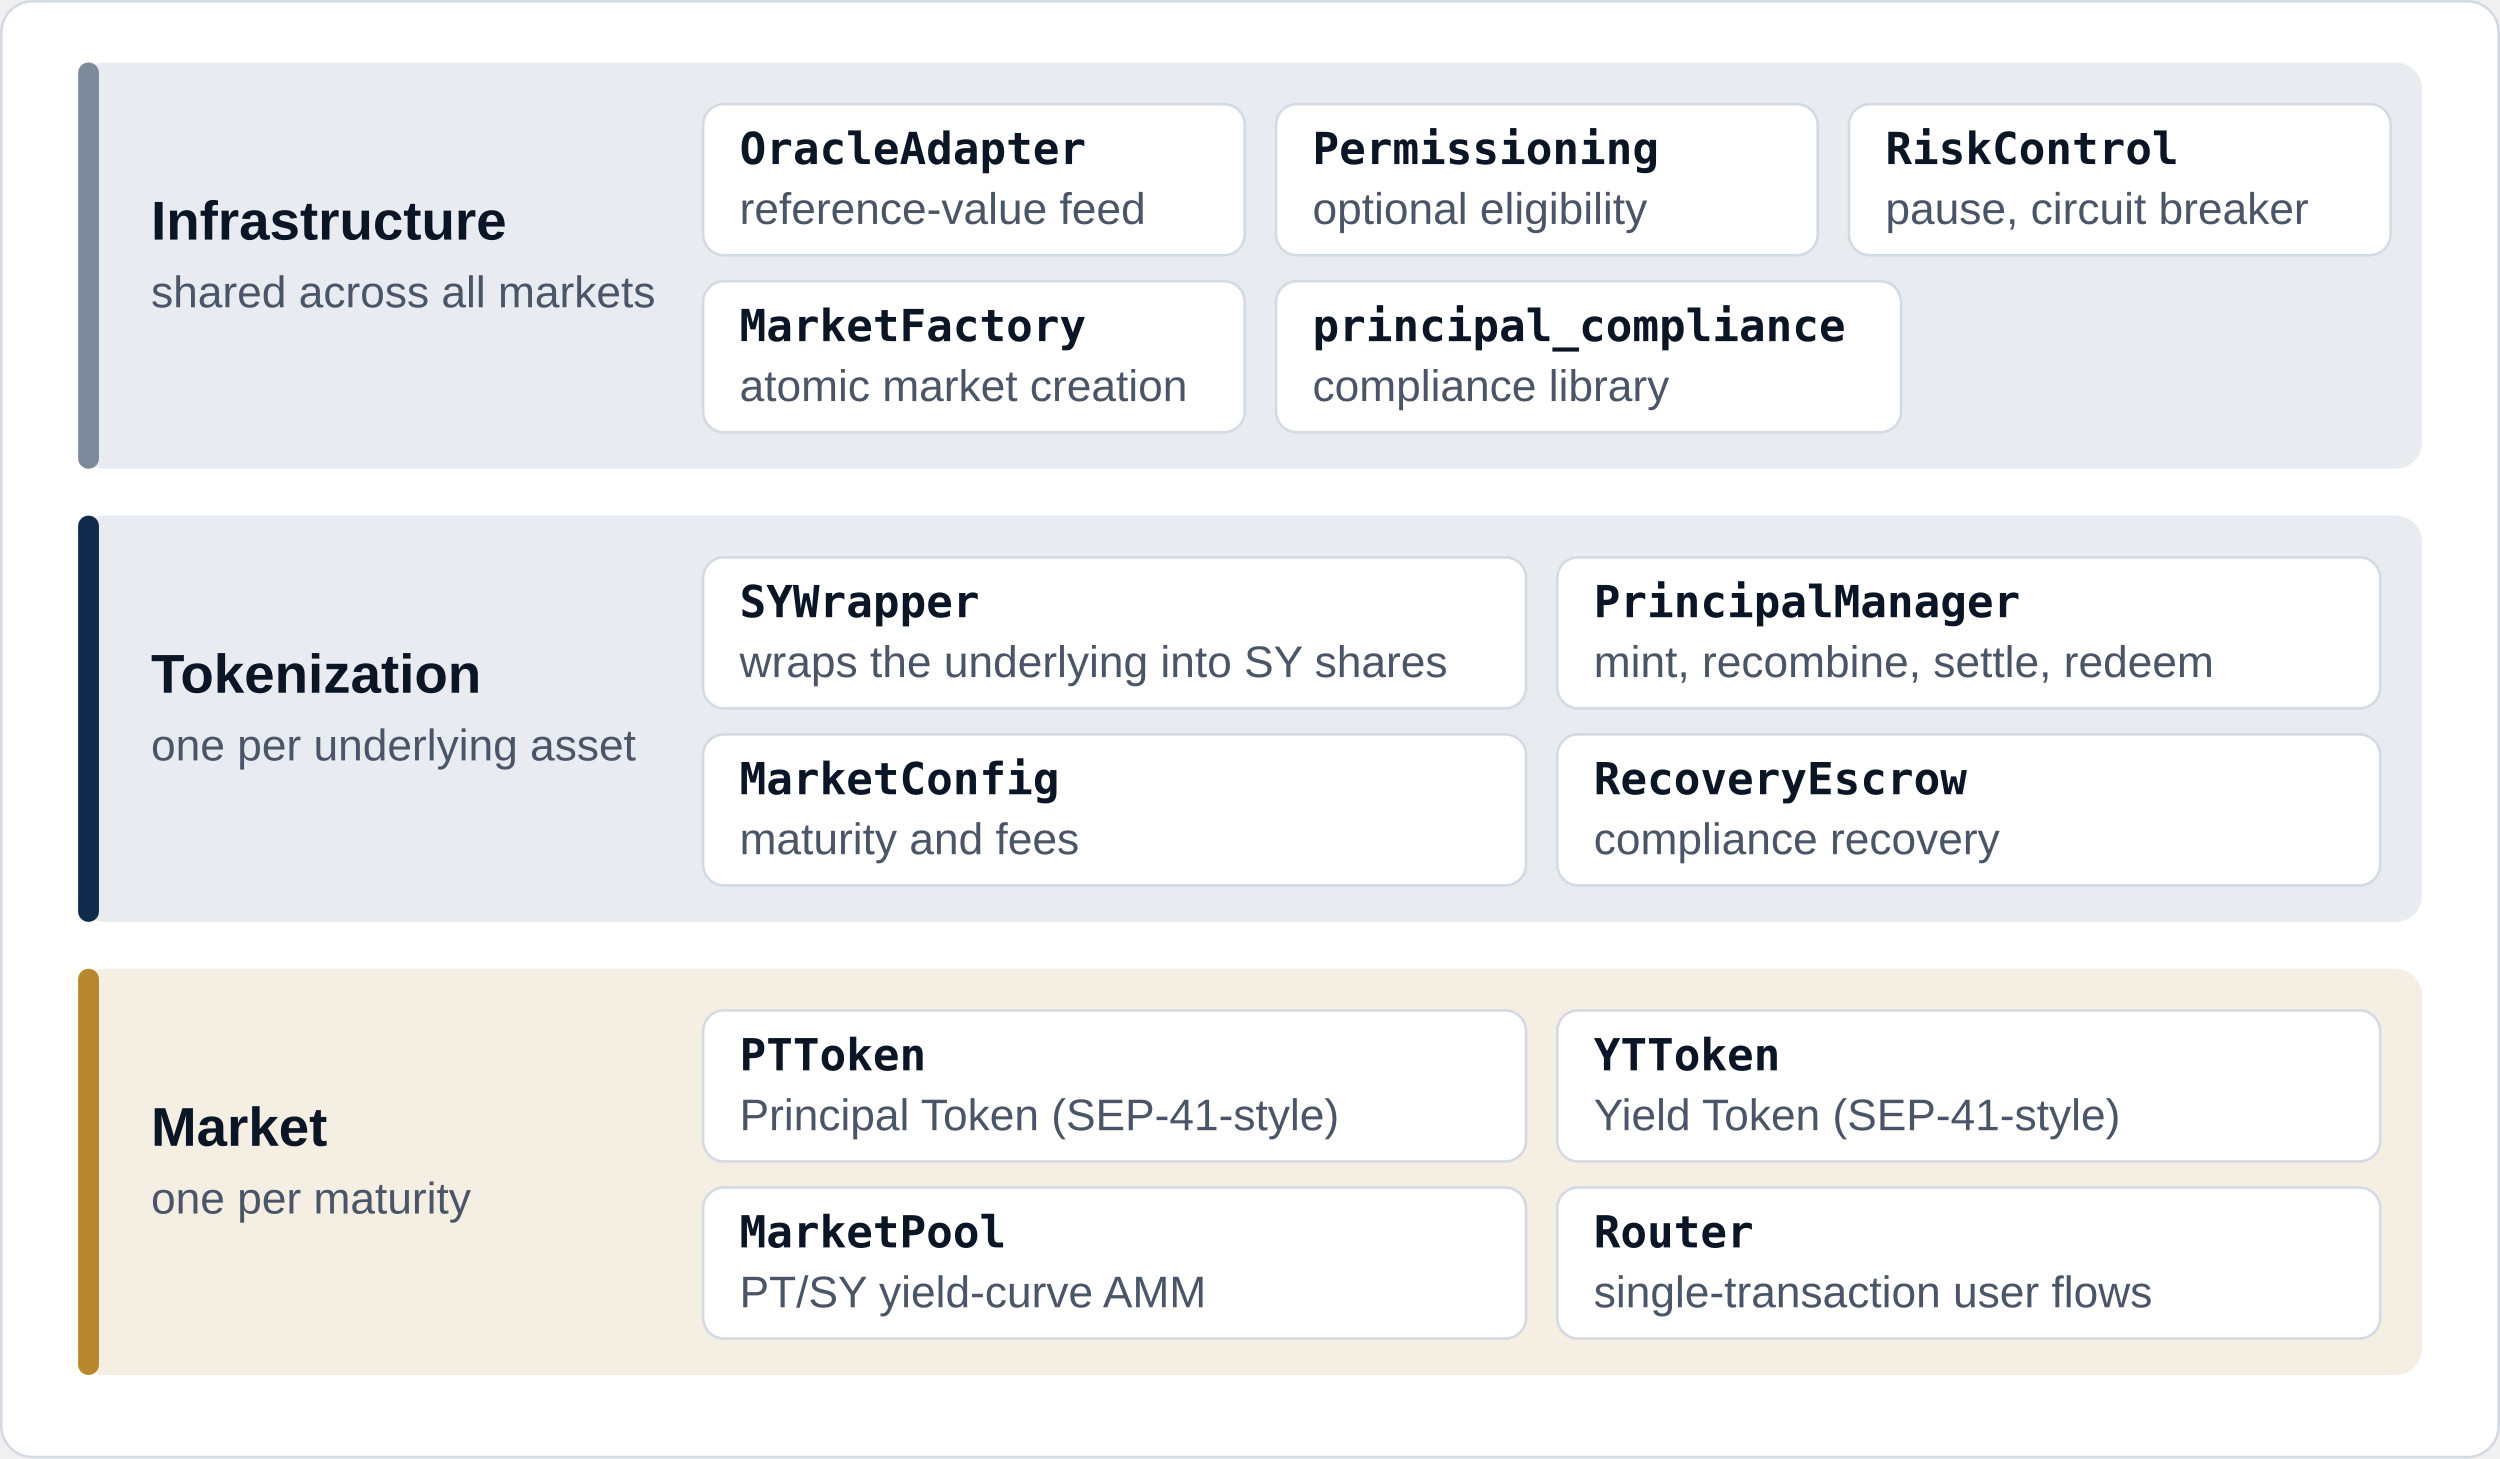
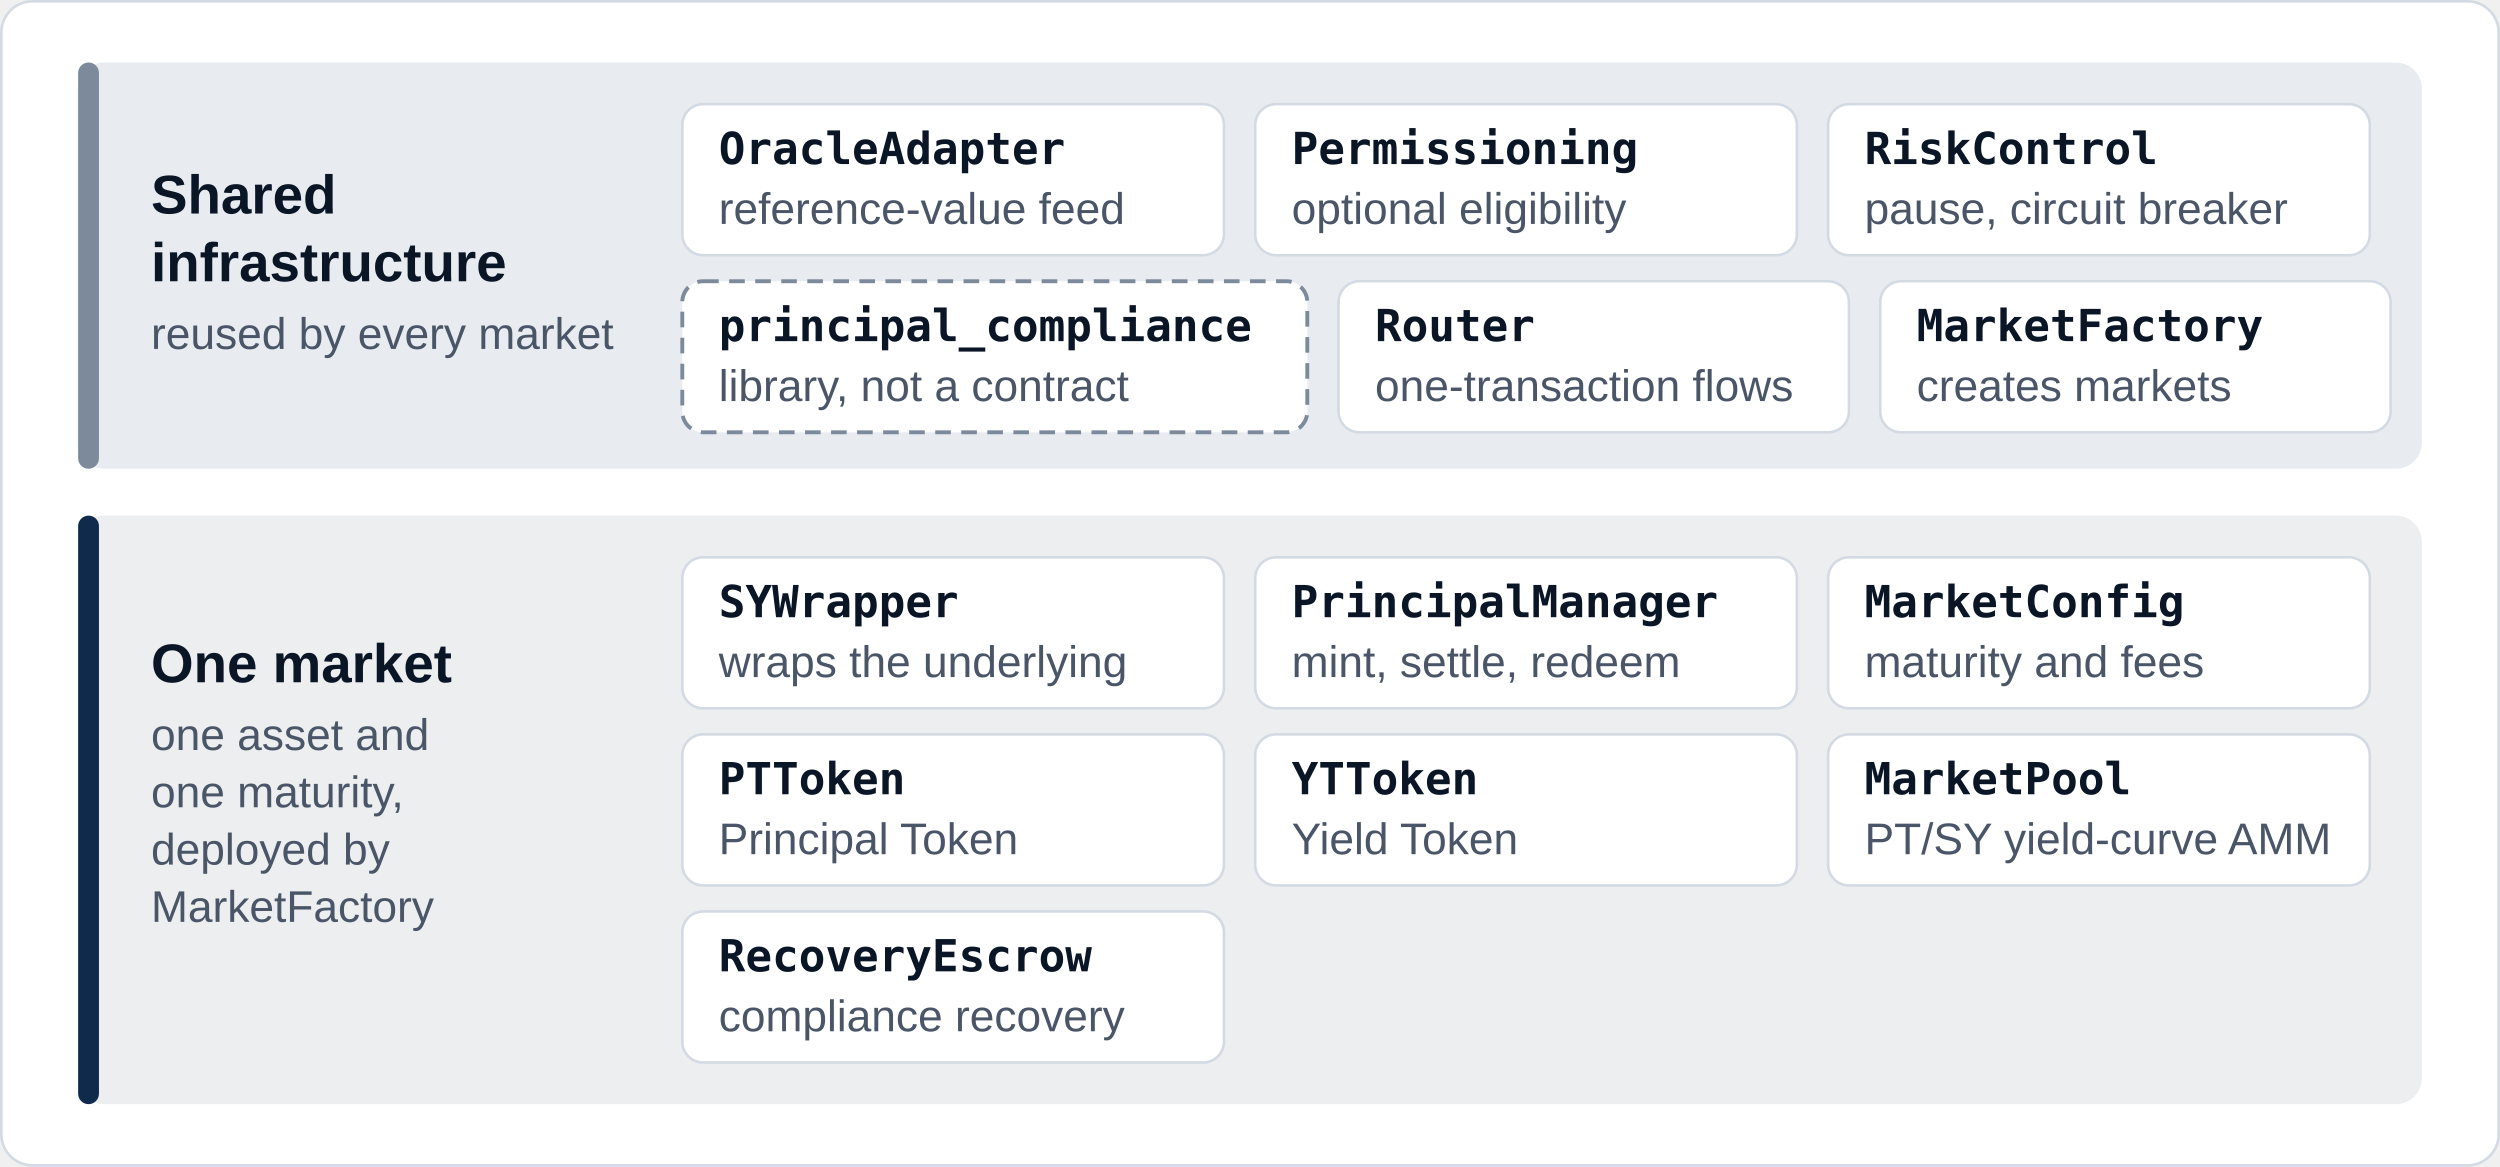
- <svg xmlns="http://www.w3.org/2000/svg" viewBox="0 0 960 560" width="960" height="560" role="img" aria-labelledby="lay-title lay-desc" font-family="'Hanken Grotesk', 'Helvetica Neue', Arial, sans-serif">
+ <svg xmlns="http://www.w3.org/2000/svg" viewBox="0 0 960 448" width="960" height="448" role="img" aria-labelledby="lay-title lay-desc" font-family="'Hanken Grotesk', 'Helvetica Neue', Arial, sans-serif">
  <style>
    .mono { font-family: ui-monospace, 'SFMono-Regular', Menlo, Consolas, monospace; font-size: 17px; font-weight: 700; fill: #0a1626; }
    .role { font-size: 17px; fill: #4a5668; }
    .band { font-size: 21px; font-weight: 700; fill: #0a1626; }
    .sub { font-size: 17px; fill: #4a5668; }
  </style>
-   <rect x="0.5" y="0.5" width="959" height="559" rx="12" fill="#ffffff" stroke="#d3dae3" />
+   <rect x="0.5" y="0.5" width="959" height="447" rx="12" fill="#ffffff" stroke="#d3dae3" />
  <rect x="30" y="24" width="900" height="156" rx="10" fill="#e8ecf1" />
  <rect x="30" y="24" width="8" height="156" rx="4" fill="#7d8a9c" />
-   <text x="58" y="92" class="band">Infrastructure</text>
-   <text x="58" y="118" class="sub">shared across all markets</text>
+   <text x="58" y="82" class="band">Shared</text>
+   <text x="58" y="108" class="band">infrastructure</text>
+   <text x="58" y="134" class="sub">reused by every market</text>
  <g>
-     <rect x="270" y="40" width="208" height="58" rx="8" fill="#fff" stroke="#d3dae3" />
-     <text x="284" y="63" class="mono">OracleAdapter</text>
-     <text x="284" y="86" class="role">reference-value feed</text>
-     <rect x="490" y="40" width="208" height="58" rx="8" fill="#fff" stroke="#d3dae3" />
-     <text x="504" y="63" class="mono">Permissioning</text>
-     <text x="504" y="86" class="role">optional eligibility</text>
-     <rect x="710" y="40" width="208" height="58" rx="8" fill="#fff" stroke="#d3dae3" />
-     <text x="724" y="63" class="mono">RiskControl</text>
-     <text x="724" y="86" class="role">pause, circuit breaker</text>
-     <rect x="270" y="108" width="208" height="58" rx="8" fill="#fff" stroke="#d3dae3" />
-     <text x="284" y="131" class="mono">MarketFactory</text>
-     <text x="284" y="154" class="role">atomic market creation</text>
-     <rect x="490" y="108" width="240" height="58" rx="8" fill="#fff" stroke="#d3dae3" />
-     <text x="504" y="131" class="mono">principal_compliance</text>
-     <text x="504" y="154" class="role">compliance library</text>
+     <rect x="262" y="40" width="208" height="58" rx="8" fill="#fff" stroke="#d3dae3" />
+     <text x="276" y="63" class="mono">OracleAdapter</text>
+     <text x="276" y="86" class="role">reference-value feed</text>
+     <rect x="482" y="40" width="208" height="58" rx="8" fill="#fff" stroke="#d3dae3" />
+     <text x="496" y="63" class="mono">Permissioning</text>
+     <text x="496" y="86" class="role">optional eligibility</text>
+     <rect x="702" y="40" width="208" height="58" rx="8" fill="#fff" stroke="#d3dae3" />
+     <text x="716" y="63" class="mono">RiskControl</text>
+     <text x="716" y="86" class="role">pause, circuit breaker</text>
+     <rect x="262" y="108" width="240" height="58" rx="8" fill="#fff" stroke="#7d8a9c" stroke-dasharray="6 4" stroke-width="1.5" />
+     <text x="276" y="131" class="mono">principal_compliance</text>
+     <text x="276" y="154" class="role">library, not a contract</text>
+     <rect x="514" y="108" width="196" height="58" rx="8" fill="#fff" stroke="#d3dae3" />
+     <text x="528" y="131" class="mono">Router</text>
+     <text x="528" y="154" class="role">one-transaction flows</text>
+     <rect x="722" y="108" width="196" height="58" rx="8" fill="#fff" stroke="#d3dae3" />
+     <text x="736" y="131" class="mono">MarketFactory</text>
+     <text x="736" y="154" class="role">creates markets</text>
  </g>
-   <rect x="30" y="198" width="900" height="156" rx="10" fill="#e8ecf1" />
-   <rect x="30" y="198" width="8" height="156" rx="4" fill="#0f2a4a" />
-   <text x="58" y="266" class="band">Tokenization</text>
-   <text x="58" y="292" class="sub">one per underlying asset</text>
+   <rect x="30" y="198" width="900" height="226" rx="10" fill="rgba(15,42,74,0.08)" />
+   <rect x="30" y="198" width="8" height="226" rx="4" fill="#0f2a4a" />
+   <text x="58" y="262" class="band">One market</text>
+   <text x="58" y="288" class="sub">one asset and</text>
+   <text x="58" y="310" class="sub">one maturity,</text>
+   <text x="58" y="332" class="sub">deployed by</text>
+   <text x="58" y="354" class="sub">MarketFactory</text>
  <g>
-     <rect x="270" y="214" width="316" height="58" rx="8" fill="#fff" stroke="#d3dae3" />
-     <text x="284" y="237" class="mono">SYWrapper</text>
-     <text x="284" y="260" class="role">wraps the underlying into SY shares</text>
-     <rect x="598" y="214" width="316" height="58" rx="8" fill="#fff" stroke="#d3dae3" />
-     <text x="612" y="237" class="mono">PrincipalManager</text>
-     <text x="612" y="260" class="role">mint, recombine, settle, redeem</text>
-     <rect x="270" y="282" width="316" height="58" rx="8" fill="#fff" stroke="#d3dae3" />
-     <text x="284" y="305" class="mono">MarketConfig</text>
-     <text x="284" y="328" class="role">maturity and fees</text>
-     <rect x="598" y="282" width="316" height="58" rx="8" fill="#fff" stroke="#d3dae3" />
-     <text x="612" y="305" class="mono">RecoveryEscrow</text>
-     <text x="612" y="328" class="role">compliance recovery</text>
-   </g>
-   <rect x="30" y="372" width="900" height="156" rx="10" fill="rgba(184,134,43,0.14)" />
-   <rect x="30" y="372" width="8" height="156" rx="4" fill="#b8862b" />
-   <text x="58" y="440" class="band">Market</text>
-   <text x="58" y="466" class="sub">one per maturity</text>
-   <g>
-     <rect x="270" y="388" width="316" height="58" rx="8" fill="#fff" stroke="#d3dae3" />
-     <text x="284" y="411" class="mono">PTToken</text>
-     <text x="284" y="434" class="role">Principal Token (SEP-41-style)</text>
-     <rect x="598" y="388" width="316" height="58" rx="8" fill="#fff" stroke="#d3dae3" />
-     <text x="612" y="411" class="mono">YTToken</text>
-     <text x="612" y="434" class="role">Yield Token (SEP-41-style)</text>
-     <rect x="270" y="456" width="316" height="58" rx="8" fill="#fff" stroke="#d3dae3" />
-     <text x="284" y="479" class="mono">MarketPool</text>
-     <text x="284" y="502" class="role">PT/SY yield-curve AMM</text>
-     <rect x="598" y="456" width="316" height="58" rx="8" fill="#fff" stroke="#d3dae3" />
-     <text x="612" y="479" class="mono">Router</text>
-     <text x="612" y="502" class="role">single-transaction user flows</text>
+     <rect x="262" y="214" width="208" height="58" rx="8" fill="#fff" stroke="#d3dae3" />
+     <text x="276" y="237" class="mono">SYWrapper</text>
+     <text x="276" y="260" class="role">wraps the underlying</text>
+     <rect x="482" y="214" width="208" height="58" rx="8" fill="#fff" stroke="#d3dae3" />
+     <text x="496" y="237" class="mono">PrincipalManager</text>
+     <text x="496" y="260" class="role">mint, settle, redeem</text>
+     <rect x="702" y="214" width="208" height="58" rx="8" fill="#fff" stroke="#d3dae3" />
+     <text x="716" y="237" class="mono">MarketConfig</text>
+     <text x="716" y="260" class="role">maturity and fees</text>
+     <rect x="262" y="282" width="208" height="58" rx="8" fill="#fff" stroke="#d3dae3" />
+     <text x="276" y="305" class="mono">PTToken</text>
+     <text x="276" y="328" class="role">Principal Token</text>
+     <rect x="482" y="282" width="208" height="58" rx="8" fill="#fff" stroke="#d3dae3" />
+     <text x="496" y="305" class="mono">YTToken</text>
+     <text x="496" y="328" class="role">Yield Token</text>
+     <rect x="702" y="282" width="208" height="58" rx="8" fill="#fff" stroke="#d3dae3" />
+     <text x="716" y="305" class="mono">MarketPool</text>
+     <text x="716" y="328" class="role">PT/SY yield-curve AMM</text>
+     <rect x="262" y="350" width="208" height="58" rx="8" fill="#fff" stroke="#d3dae3" />
+     <text x="276" y="373" class="mono">RecoveryEscrow</text>
+     <text x="276" y="396" class="role">compliance recovery</text>
  </g>
</svg>
